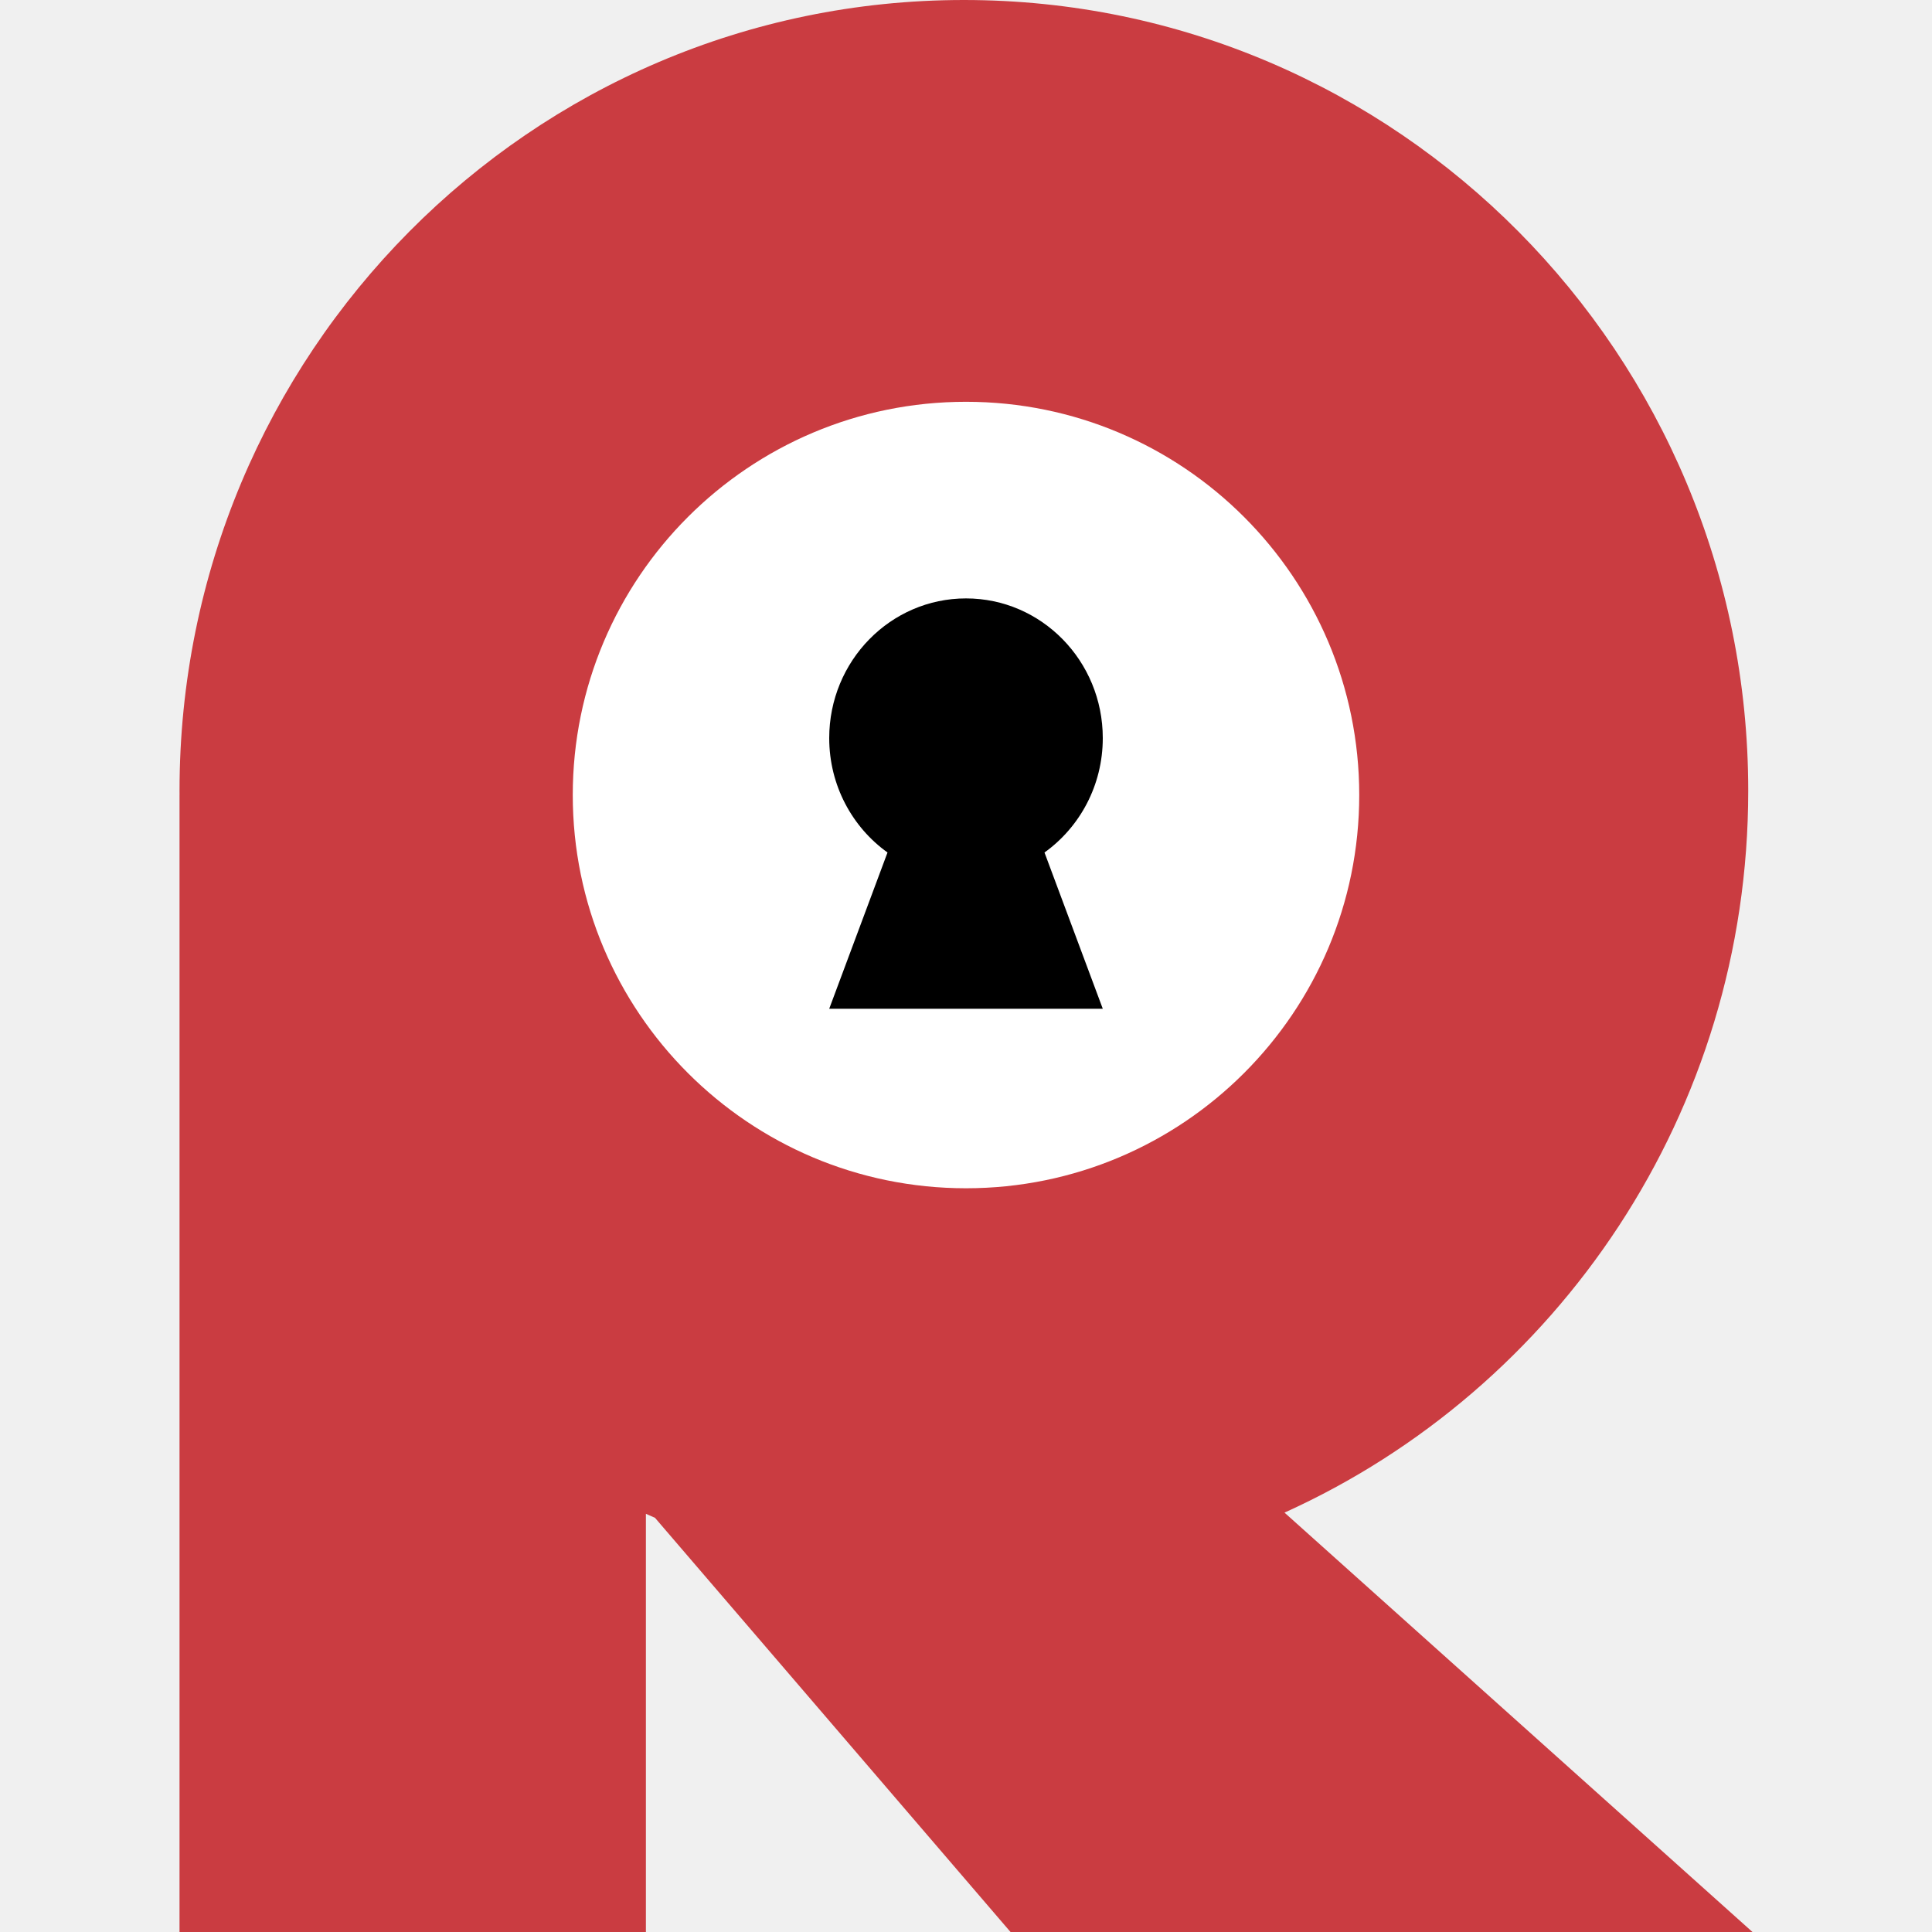
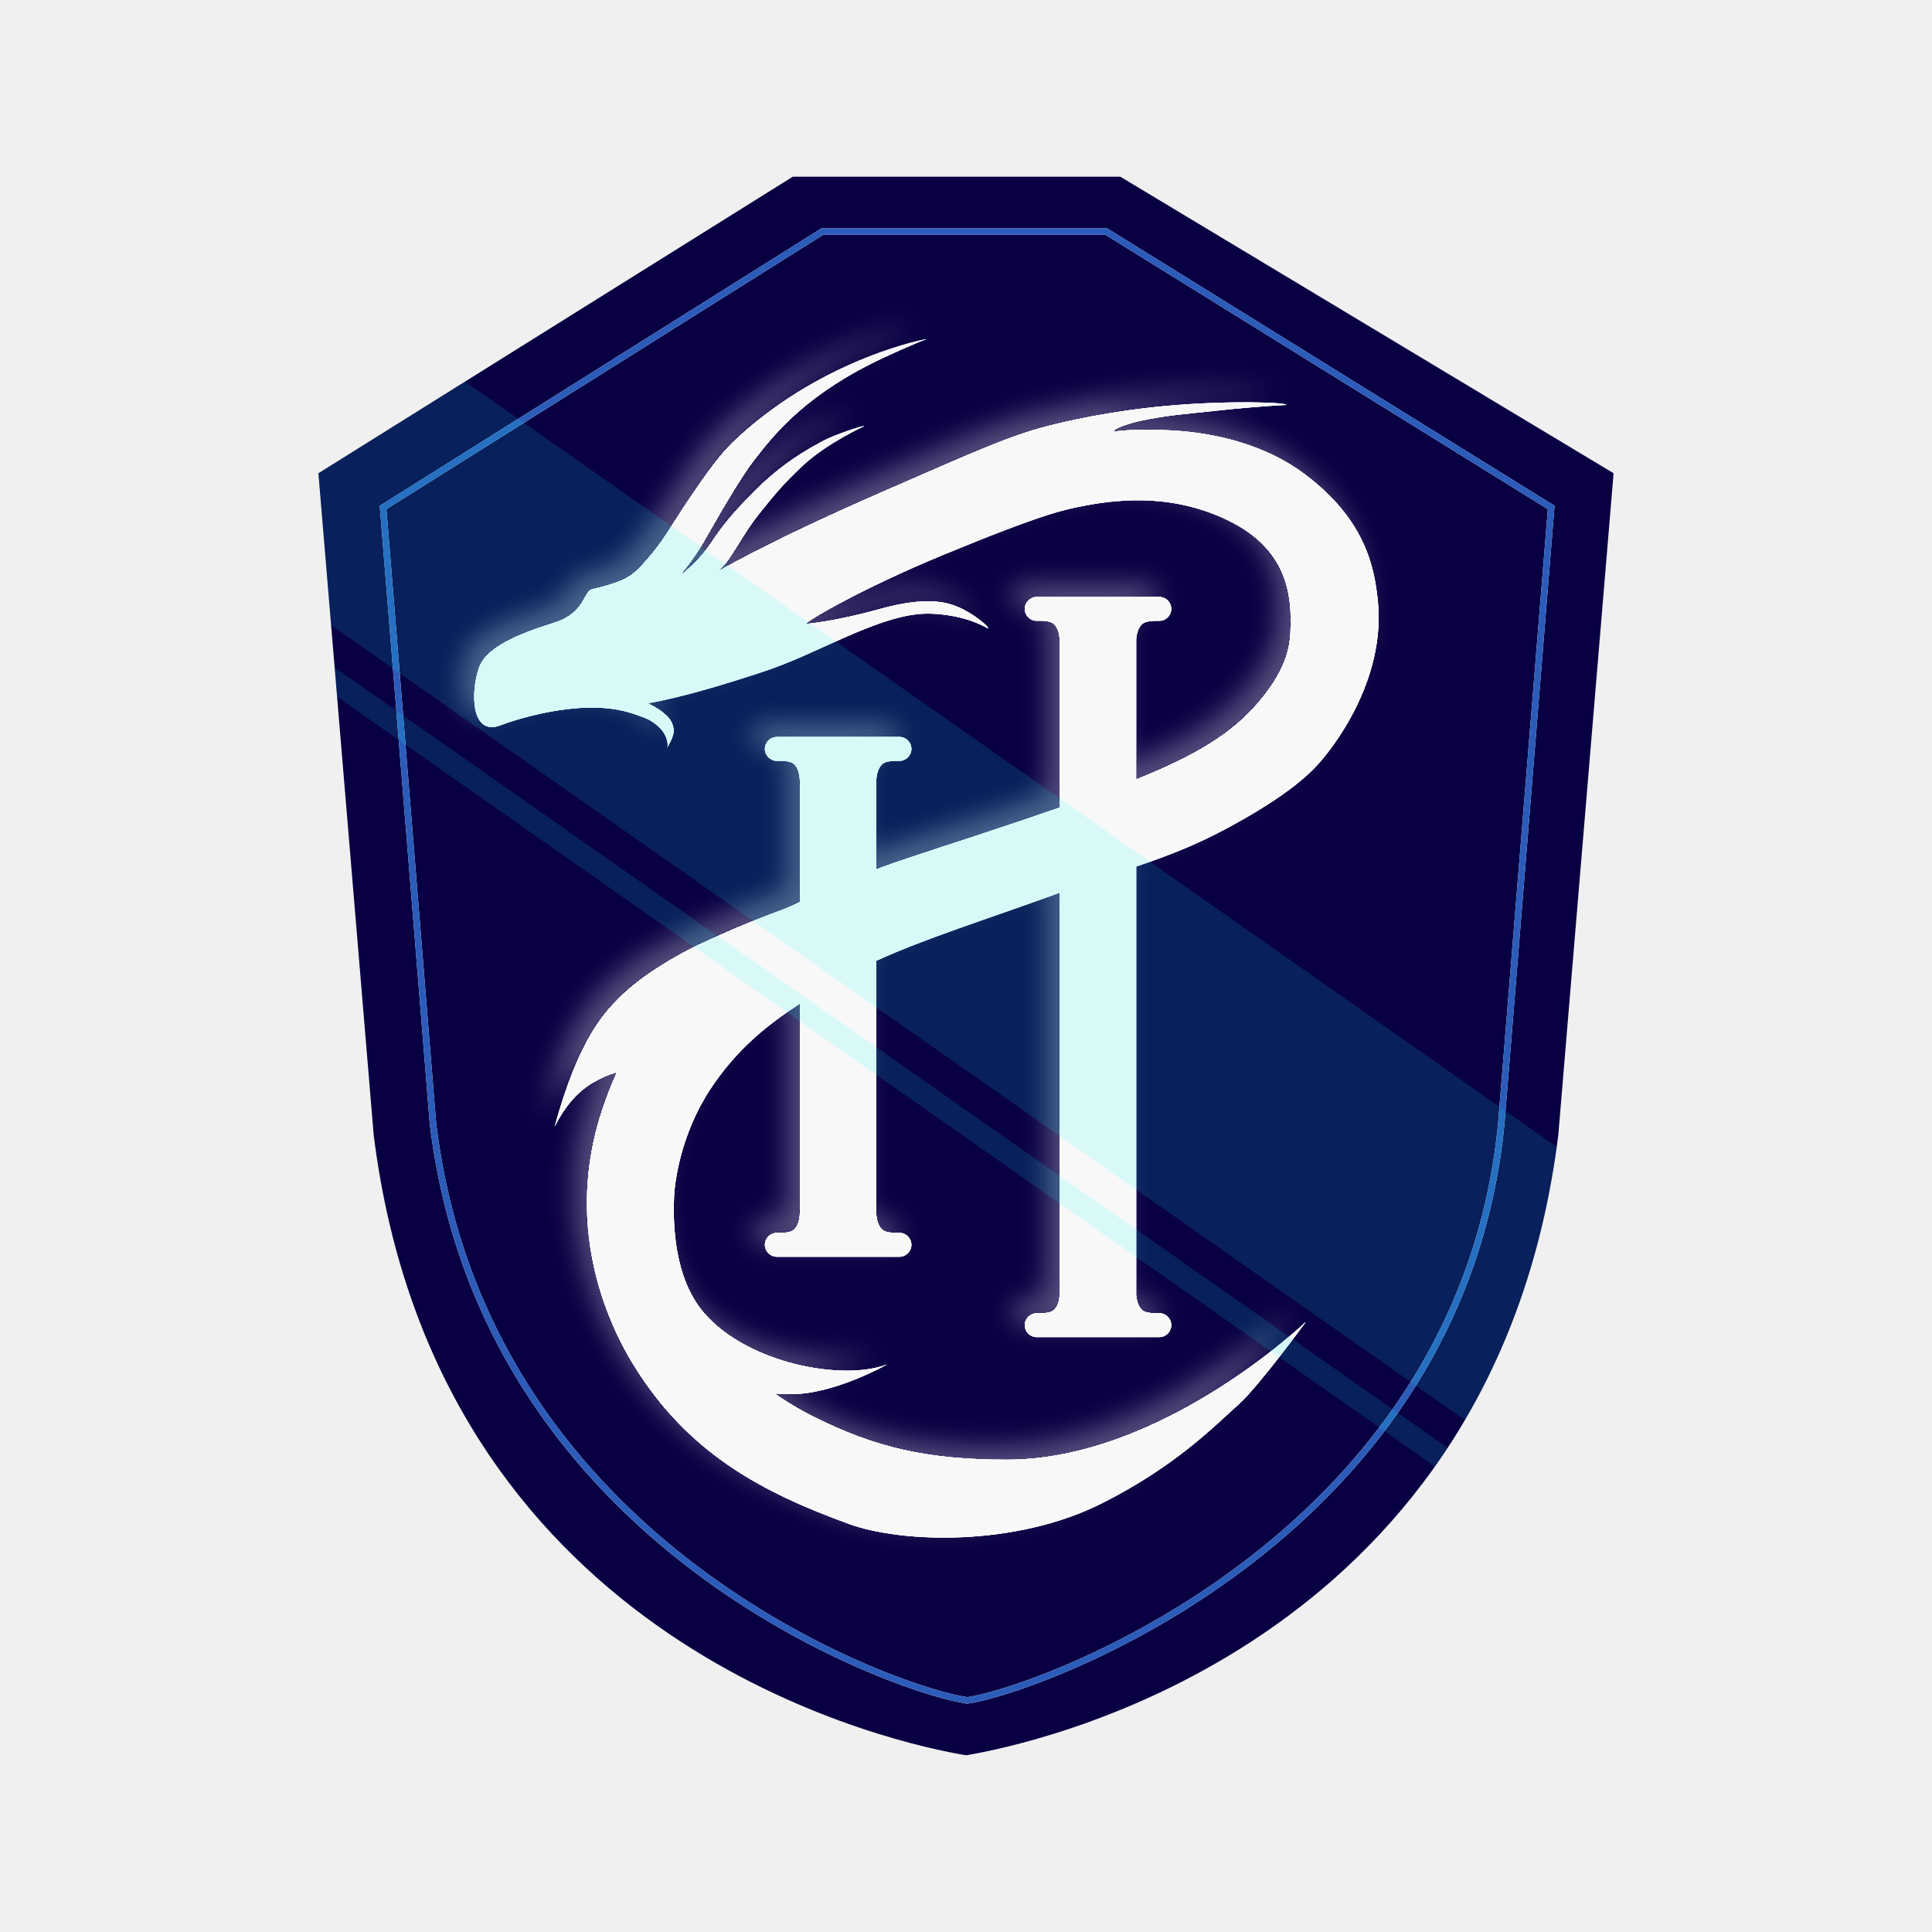
- <svg xmlns="http://www.w3.org/2000/svg" width="256" height="256" viewBox="0 0 256 256" fill="none">
-   <path d="M127.719 0C185.119 0 231.65 46.911 231.65 104.778C231.65 147.387 206.422 184.055 170.203 200.43L232.213 256H133.899L86.789 201.117C86.386 200.943 85.985 200.766 85.585 200.587V256H23.788V105.345H23.791C23.791 105.156 23.788 104.967 23.788 104.778C23.788 46.911 70.32 0 127.719 0Z" fill="#CA3C41" />
-   <path d="M128 157.451C156.777 157.451 180.106 134.122 180.106 105.345C180.106 76.568 156.777 53.239 128 53.239C99.222 53.239 75.894 76.568 75.894 105.345C75.894 134.122 99.222 157.451 128 157.451Z" fill="white" />
-   <path d="M128 79.292C138.01 79.292 146.124 87.579 146.124 97.802C146.124 104.071 143.07 109.612 138.401 112.96L146.124 133.664H109.876L117.599 112.96C112.929 109.612 109.876 104.071 109.876 97.802C109.876 87.579 117.991 79.292 128 79.292Z" fill="black" />
+ <svg xmlns="http://www.w3.org/2000/svg" width="3000" height="3000" viewBox="0 0 3000 3000" fill="none">
+   <path d="M1739.61 274.39H1488.09H1231.01L494.43 734.86L580.29 1762.57C676.74 2535.55 1352.12 2698.43 1488.09 2723.51L1500 2725.6L1511.91 2723.51C1647.88 2698.43 2323.26 2535.55 2419.71 1762.57L2505.57 734.86L1739.61 274.39Z" fill="#090043" />
+   <mask id="mask0_36_236" style="mask-type:alpha" maskUnits="userSpaceOnUse" x="494" y="274" width="2012" height="2452">
+     <path d="M1739.61 274.39H1488.09H1231.01L494.43 734.86L580.29 1762.57C676.74 2535.55 1352.12 2698.43 1488.09 2723.51L1500 2725.6L1511.91 2723.51C1647.88 2698.43 2323.26 2535.55 2419.71 1762.57L2505.57 734.86L1739.61 274.39Z" fill="black" />
+   </mask>
+   <g mask="url(#mask0_36_236)">
+     <path d="M1717.86 359.57H1491.02H1276.89L594.869 788.04L672.309 1744.33C749.909 2389 1368.4 2615.15 1491.03 2638.49L1501.77 2640.44L1512.51 2638.49C1635.14 2615.15 2269.57 2379.81 2331.23 1744.33L2408.67 788.04L1717.87 359.57H1717.86Z" stroke="white" stroke-width="10" stroke-miterlimit="10" />
+     <path d="M1717.86 359.57H1491.02H1276.89L594.869 788.04L672.309 1744.33C749.909 2389 1368.4 2615.15 1491.03 2638.49L1501.77 2640.44L1512.51 2638.49C1635.14 2615.15 2269.57 2379.81 2331.23 1744.33L2408.67 788.04L1717.87 359.57H1717.86Z" stroke="#2C5CB9" stroke-width="10" stroke-miterlimit="10" />
+     <path d="M2139.54 933.63C2134.22 879.53 2119.35 806.64 2026.73 736.71C1944.83 674.88 1842.59 669.63 1817.51 668.18C1760.07 664.87 1729.3 670.12 1729.3 670.12C1728.73 666.13 1752.09 656.79 1782.76 651.17C1820.68 644.21 1834.36 643.68 1890.65 637.56C1957.78 630.26 1997.57 628.81 1997.57 628.81C1997.4 624.77 1907.22 621.49 1810.95 630.27C1721.55 638.42 1654 654.51 1628.7 660.89C1567.05 676.43 1510.51 702.51 1374.61 761.61C1185.96 843.65 1112.87 888.69 1115.65 886.43C1119.54 883.27 1126.6 875.81 1131.44 868.85C1145.21 849.09 1161.01 819.66 1179.88 796.6C1197.38 775.22 1212.39 754.52 1248.24 721.51C1284.93 687.73 1341.79 661.73 1341.79 661.73C1340.66 660.27 1295.46 675.09 1276.67 685.3C1249.92 699.83 1235.15 709.59 1223.38 718.14C1196.49 737.67 1175.82 757.82 1164.65 769.38C1138.08 796.88 1123.82 813.06 1103.41 843.58C1086.08 869.5 1064.37 887 1055.89 893.62C1055.89 893.62 1076.07 870.9 1093.21 841.07C1111.37 809.46 1147.48 744.76 1171.94 713.5C1198.18 679.97 1242.65 620.92 1349.81 566.24C1375.95 552.91 1426.52 530.6 1438.02 526.87C1442.73 525.34 1282.74 553.84 1146.42 678.5C1121.92 700.9 1103.9 723.46 1061.13 787.85C1039.4 820.56 1028.55 841.62 1003.53 869.71C983.36 892.35 975.38 901.71 919.71 914.7C905.13 918.1 909.04 951 861.39 966.46C825.43 978.12 757.34 999.09 744.02 1035.71C730.41 1073.13 730.32 1145.89 779.16 1125.48C779.16 1125.48 822.52 1108.51 878.77 1101.41C935.67 1094.24 968.4 1103.21 984.18 1108.61C1002.71 1114.96 1012.93 1117.88 1026.35 1132.19C1036.07 1142.56 1038.19 1157.23 1036.07 1161.03C1043.85 1147.1 1047.1 1138.99 1045.79 1130.9C1043.52 1116.92 1034.97 1110.95 1028.62 1105.63C1021.87 1099.98 1006.54 1092.09 1006.54 1092.09C1044.93 1084.8 1090.15 1074.05 1180.69 1044.46C1229.29 1028.57 1265.74 1009.95 1313.37 989.06C1397.02 952.36 1428.86 950.58 1462.08 954.07C1508.2 958.91 1534.2 976.02 1534.2 976.02C1535.87 972.42 1509.87 951.84 1487.94 942.61C1470 935.06 1438.36 925.51 1365.37 945.81C1294.83 965.42 1252.13 968.65 1252.13 968.65C1250.78 965.45 1337.42 914.17 1464.33 861.73C1622.88 796.22 1654.67 791.03 1681.18 785.8C1751.87 771.84 1826.48 771.21 1900.85 805.24C1988.43 845.32 2005.95 908.1 2003.94 972.52C2003.23 995.33 2003.4 1032.61 1953.4 1091.1C1910.96 1140.74 1853.21 1174.31 1764.29 1210V992.61C1764.9 985.49 1767 974.86 1773.83 968.87C1778.12 965.1 1786.87 964.21 1792.22 964.03H1800.15C1810.42 964.03 1818.74 955.7 1818.74 945.44C1818.74 935.18 1810.41 926.85 1800.15 926.85H1609.74C1599.47 926.85 1591.15 935.18 1591.15 945.44C1591.15 955.7 1599.48 964.03 1609.74 964.03H1617.67C1623.02 964.21 1631.78 965.1 1636.06 968.87C1646.97 978.46 1645.39 999.88 1645.39 999.88C1645.45 999.88 1645.52 999.85 1645.59 999.83V1253.63C1635.72 1257.06 1625.58 1260.55 1615.15 1264.12C1483.78 1309.11 1420.31 1327.38 1360.77 1349.56V1210.04C1361.38 1202.92 1363.48 1192.29 1370.31 1186.3C1374.6 1182.53 1383.35 1181.64 1388.7 1181.46H1396.63C1406.9 1181.46 1415.22 1173.13 1415.22 1162.87C1415.22 1152.61 1406.89 1144.28 1396.63 1144.28H1206.22C1195.95 1144.28 1187.63 1152.61 1187.63 1162.87C1187.63 1173.13 1195.96 1181.46 1206.22 1181.46H1214.15C1219.5 1181.64 1228.25 1182.53 1232.54 1186.3C1243.45 1195.89 1241.87 1217.31 1241.87 1217.31C1241.93 1217.31 1242 1217.28 1242.07 1217.26V1400.49C1235.24 1403.59 1228.63 1406.61 1222.23 1409.58C1174.3 1427.34 1140.26 1441.01 1082.14 1467.96C1046.49 1485.37 995.12 1515.19 960.44 1550.16C936.79 1574.01 897.75 1615.77 861.3 1749.18C877.06 1718.74 895.42 1696.46 919.82 1681.8C931.64 1674.7 944.27 1669.15 957.56 1665.19C949.33 1683.35 941.6 1702.99 934.6 1724.23C875.76 1902.82 941.57 2051.21 983.44 2119.19C1068.24 2256.87 1183.22 2317.31 1318.16 2366.38C1399.98 2396.13 1577.15 2402.26 1712.37 2333.65C1826.17 2275.91 1884.95 2215.09 1923.61 2180.43C1954.96 2152.32 2027.74 2052.5 2027.74 2052.5C2027.74 2052.5 1804.36 2266.47 1563.65 2266.47C1438.81 2266.47 1359.15 2247.49 1262.99 2199.53C1253.77 2194.93 1231.08 2183.2 1203.7 2164.17C1211.07 2164.44 1218.84 2164.65 1227.07 2164.78C1294.49 2165.88 1377.48 2118.68 1377.48 2118.68C1308.62 2144.9 1161.89 2117.33 1093.82 2039.28C1046.9 1985.48 1043.91 1900.47 1047.2 1849.45C1055.57 1770.51 1088.12 1714.02 1101.79 1693.11C1143.64 1629.12 1191.59 1591.3 1242.08 1558.63V1878.52C1242.01 1878.5 1241.94 1878.47 1241.88 1878.47C1241.88 1878.47 1243.46 1899.9 1232.55 1909.48C1228.26 1913.25 1219.51 1914.14 1214.16 1914.32H1206.23C1195.96 1914.32 1187.64 1922.65 1187.64 1932.91C1187.64 1943.17 1195.97 1951.5 1206.23 1951.5H1396.64C1406.91 1951.5 1415.23 1943.17 1415.23 1932.91C1415.23 1922.65 1406.9 1914.32 1396.64 1914.32H1388.71C1383.36 1914.14 1374.61 1913.25 1370.32 1909.48C1363.49 1903.48 1361.4 1892.86 1360.78 1885.74V1491.84C1434.96 1458.05 1523.57 1430.18 1641.47 1387.77C1642.86 1387.27 1644.22 1386.78 1645.6 1386.29V2003.29C1645.53 2003.27 1645.46 2003.24 1645.4 2003.24C1645.4 2003.24 1646.98 2024.67 1636.07 2034.25C1631.78 2038.02 1623.03 2038.91 1617.68 2039.09H1609.75C1599.48 2039.09 1591.16 2047.42 1591.16 2057.68C1591.16 2067.94 1599.49 2076.27 1609.75 2076.27H1800.16C1810.43 2076.27 1818.75 2067.94 1818.75 2057.68C1818.75 2047.42 1810.42 2039.09 1800.16 2039.09H1792.23C1786.88 2038.91 1778.13 2038.02 1773.84 2034.25C1767.01 2028.25 1764.92 2017.63 1764.3 2010.51V1345.55C1822.52 1325.65 1867.38 1308.41 1931.06 1271.86C2004.81 1229.54 2032.44 1201.96 2044.78 1188.75C2068.29 1163.61 2151.8 1058.31 2139.55 933.6L2139.54 933.63Z" fill="white" />
+     <g filter="url(#filter0_d_36_236)">
+       <path d="M2139.54 933.63C2134.22 879.53 2119.35 806.64 2026.73 736.71C1944.83 674.88 1842.59 669.63 1817.51 668.18C1760.07 664.87 1729.3 670.12 1729.3 670.12C1728.73 666.13 1752.09 656.79 1782.76 651.17C1820.68 644.21 1834.36 643.68 1890.65 637.56C1957.78 630.26 1997.57 628.81 1997.57 628.81C1997.4 624.77 1907.22 621.49 1810.95 630.27C1721.55 638.42 1654 654.51 1628.7 660.89C1567.05 676.43 1510.51 702.51 1374.61 761.61C1185.96 843.65 1112.87 888.69 1115.65 886.43C1119.54 883.27 1126.6 875.81 1131.44 868.85C1145.21 849.09 1161.01 819.66 1179.88 796.6C1197.38 775.22 1212.39 754.52 1248.24 721.51C1284.93 687.73 1341.79 661.73 1341.79 661.73C1340.66 660.27 1295.46 675.09 1276.67 685.3C1249.92 699.83 1235.15 709.59 1223.38 718.14C1196.49 737.67 1175.82 757.82 1164.65 769.38C1138.08 796.88 1123.82 813.06 1103.41 843.58C1086.08 869.5 1064.37 887 1055.89 893.62C1055.89 893.62 1076.07 870.9 1093.21 841.07C1111.37 809.46 1147.48 744.76 1171.94 713.5C1198.18 679.97 1242.65 620.92 1349.81 566.24C1375.95 552.91 1426.52 530.6 1438.02 526.87C1442.73 525.34 1282.74 553.84 1146.42 678.5C1121.92 700.9 1103.9 723.46 1061.13 787.85C1039.4 820.56 1028.55 841.62 1003.53 869.71C983.36 892.35 975.38 901.71 919.71 914.7C905.13 918.1 909.04 951 861.39 966.46C825.43 978.12 757.34 999.09 744.02 1035.71C730.41 1073.13 730.32 1145.89 779.16 1125.48C779.16 1125.48 822.52 1108.51 878.77 1101.41C935.67 1094.24 968.4 1103.21 984.18 1108.61C1002.71 1114.96 1012.93 1117.88 1026.35 1132.19C1036.07 1142.56 1038.19 1157.23 1036.07 1161.03C1043.85 1147.1 1047.1 1138.99 1045.79 1130.9C1043.52 1116.92 1034.97 1110.95 1028.62 1105.63C1021.87 1099.98 1006.54 1092.09 1006.54 1092.09C1044.93 1084.8 1090.15 1074.05 1180.69 1044.46C1229.29 1028.57 1265.74 1009.95 1313.37 989.06C1397.02 952.36 1428.86 950.58 1462.08 954.07C1508.2 958.91 1534.2 976.02 1534.2 976.02C1535.87 972.42 1509.87 951.84 1487.94 942.61C1470 935.06 1438.36 925.51 1365.37 945.81C1294.83 965.42 1252.13 968.65 1252.13 968.65C1250.78 965.45 1337.42 914.17 1464.33 861.73C1622.88 796.22 1654.67 791.03 1681.18 785.8C1751.87 771.84 1826.48 771.21 1900.85 805.24C1988.43 845.32 2005.95 908.1 2003.94 972.52C2003.23 995.33 2003.4 1032.61 1953.4 1091.1C1910.96 1140.74 1853.21 1174.31 1764.29 1210V992.61C1764.9 985.49 1767 974.86 1773.83 968.87C1778.12 965.1 1786.87 964.21 1792.22 964.03H1800.15C1810.42 964.03 1818.74 955.7 1818.74 945.44C1818.74 935.18 1810.41 926.85 1800.15 926.85H1609.74C1599.47 926.85 1591.15 935.18 1591.15 945.44C1591.15 955.7 1599.48 964.03 1609.74 964.03H1617.67C1623.02 964.21 1631.78 965.1 1636.06 968.87C1646.97 978.46 1645.39 999.88 1645.39 999.88C1645.45 999.88 1645.52 999.85 1645.59 999.83V1253.63C1635.72 1257.06 1625.58 1260.55 1615.15 1264.12C1483.78 1309.11 1420.31 1327.38 1360.77 1349.56V1210.04C1361.38 1202.92 1363.48 1192.29 1370.31 1186.3C1374.6 1182.53 1383.35 1181.64 1388.7 1181.46H1396.63C1406.9 1181.46 1415.22 1173.13 1415.22 1162.87C1415.22 1152.61 1406.89 1144.28 1396.63 1144.28H1206.22C1195.95 1144.28 1187.63 1152.61 1187.63 1162.87C1187.63 1173.13 1195.96 1181.46 1206.22 1181.46H1214.15C1219.5 1181.64 1228.25 1182.53 1232.54 1186.3C1243.45 1195.89 1241.87 1217.31 1241.87 1217.31C1241.93 1217.31 1242 1217.28 1242.07 1217.26V1400.49C1235.24 1403.59 1228.63 1406.61 1222.23 1409.58C1174.3 1427.34 1140.26 1441.01 1082.14 1467.96C1046.49 1485.37 995.12 1515.19 960.44 1550.16C936.79 1574.01 897.75 1615.77 861.3 1749.18C877.06 1718.74 895.42 1696.46 919.82 1681.8C931.64 1674.7 944.27 1669.15 957.56 1665.19C949.33 1683.35 941.6 1702.99 934.6 1724.23C875.76 1902.82 941.57 2051.21 983.44 2119.19C1068.24 2256.87 1183.22 2317.31 1318.16 2366.38C1399.98 2396.13 1577.15 2402.26 1712.37 2333.65C1826.17 2275.91 1884.95 2215.09 1923.61 2180.43C1954.96 2152.32 2027.74 2052.5 2027.74 2052.5C2027.74 2052.5 1804.36 2266.47 1563.65 2266.47C1438.81 2266.47 1359.15 2247.49 1262.99 2199.53C1253.77 2194.93 1231.08 2183.2 1203.7 2164.17C1211.07 2164.44 1218.84 2164.65 1227.07 2164.78C1294.49 2165.88 1377.48 2118.68 1377.48 2118.68C1308.62 2144.9 1161.89 2117.33 1093.82 2039.28C1046.9 1985.48 1043.91 1900.47 1047.2 1849.45C1055.57 1770.51 1088.12 1714.02 1101.79 1693.11C1143.64 1629.12 1191.59 1591.3 1242.08 1558.63V1878.52C1242.01 1878.5 1241.94 1878.47 1241.88 1878.47C1241.88 1878.47 1243.46 1899.9 1232.55 1909.48C1228.26 1913.25 1219.51 1914.14 1214.16 1914.32H1206.23C1195.96 1914.32 1187.64 1922.65 1187.64 1932.91C1187.64 1943.17 1195.97 1951.5 1206.23 1951.5H1396.64C1406.91 1951.5 1415.23 1943.17 1415.23 1932.91C1415.23 1922.65 1406.9 1914.32 1396.64 1914.32H1388.71C1383.36 1914.14 1374.61 1913.25 1370.32 1909.48C1363.49 1903.48 1361.4 1892.86 1360.78 1885.74V1491.84C1434.96 1458.05 1523.57 1430.18 1641.47 1387.77C1642.86 1387.27 1644.22 1386.78 1645.6 1386.29V2003.29C1645.53 2003.27 1645.46 2003.24 1645.4 2003.24C1645.4 2003.24 1646.98 2024.67 1636.07 2034.25C1631.78 2038.02 1623.03 2038.91 1617.68 2039.09H1609.75C1599.48 2039.09 1591.16 2047.42 1591.16 2057.68C1591.16 2067.94 1599.49 2076.27 1609.75 2076.27H1800.16C1810.43 2076.27 1818.75 2067.94 1818.75 2057.68C1818.75 2047.42 1810.42 2039.09 1800.16 2039.09H1792.23C1786.88 2038.91 1778.13 2038.02 1773.84 2034.25C1767.01 2028.25 1764.92 2017.63 1764.3 2010.51V1345.55C1822.52 1325.65 1867.38 1308.41 1931.06 1271.86C2004.81 1229.54 2032.44 1201.96 2044.78 1188.75C2068.29 1163.61 2151.8 1058.31 2139.55 933.6L2139.54 933.63Z" fill="white" />
+     </g>
+     <path d="M2139.54 933.63C2134.22 879.53 2119.35 806.64 2026.73 736.71C1944.83 674.88 1842.59 669.63 1817.51 668.18C1760.07 664.87 1729.3 670.12 1729.3 670.12C1728.73 666.13 1752.09 656.79 1782.76 651.17C1820.68 644.21 1834.36 643.68 1890.65 637.56C1957.78 630.26 1997.57 628.81 1997.57 628.81C1997.4 624.77 1907.22 621.49 1810.95 630.27C1721.55 638.42 1654 654.51 1628.7 660.89C1567.05 676.43 1510.51 702.51 1374.61 761.61C1185.96 843.65 1112.87 888.69 1115.65 886.43C1119.54 883.27 1126.6 875.81 1131.44 868.85C1145.21 849.09 1161.01 819.66 1179.88 796.6C1197.38 775.22 1212.39 754.52 1248.24 721.51C1284.93 687.73 1341.79 661.73 1341.79 661.73C1340.66 660.27 1295.46 675.09 1276.67 685.3C1249.92 699.83 1235.15 709.59 1223.38 718.14C1196.49 737.67 1175.82 757.82 1164.65 769.38C1138.08 796.88 1123.82 813.06 1103.41 843.58C1086.08 869.5 1064.37 887 1055.89 893.62C1055.89 893.62 1076.07 870.9 1093.21 841.07C1111.37 809.46 1147.48 744.76 1171.94 713.5C1198.18 679.97 1242.65 620.92 1349.81 566.24C1375.95 552.91 1426.52 530.6 1438.02 526.87C1442.73 525.34 1282.74 553.84 1146.42 678.5C1121.92 700.9 1103.9 723.46 1061.13 787.85C1039.4 820.56 1028.55 841.62 1003.53 869.71C983.36 892.35 975.38 901.71 919.71 914.7C905.13 918.1 909.04 951 861.39 966.46C825.43 978.12 757.34 999.09 744.02 1035.71C730.41 1073.13 730.32 1145.89 779.16 1125.48C779.16 1125.48 822.52 1108.51 878.77 1101.41C935.67 1094.24 968.4 1103.21 984.18 1108.61C1002.71 1114.96 1012.93 1117.88 1026.35 1132.19C1036.07 1142.56 1038.19 1157.23 1036.07 1161.03C1043.85 1147.1 1047.1 1138.99 1045.79 1130.9C1043.52 1116.92 1034.97 1110.95 1028.62 1105.63C1021.87 1099.98 1006.54 1092.09 1006.54 1092.09C1044.93 1084.8 1090.15 1074.05 1180.69 1044.46C1229.29 1028.57 1265.74 1009.95 1313.37 989.06C1397.02 952.36 1428.86 950.58 1462.08 954.07C1508.2 958.91 1534.2 976.02 1534.2 976.02C1535.87 972.42 1509.87 951.84 1487.94 942.61C1470 935.06 1438.36 925.51 1365.37 945.81C1294.83 965.42 1252.13 968.65 1252.13 968.65C1250.78 965.45 1337.42 914.17 1464.33 861.73C1622.88 796.22 1654.67 791.03 1681.18 785.8C1751.87 771.84 1826.48 771.21 1900.85 805.24C1988.43 845.32 2005.95 908.1 2003.94 972.52C2003.23 995.33 2003.4 1032.61 1953.4 1091.1C1910.96 1140.74 1853.21 1174.31 1764.29 1210V992.61C1764.9 985.49 1767 974.86 1773.83 968.87C1778.12 965.1 1786.87 964.21 1792.22 964.03H1800.15C1810.42 964.03 1818.74 955.7 1818.74 945.44C1818.74 935.18 1810.41 926.85 1800.15 926.85H1609.74C1599.47 926.85 1591.15 935.18 1591.15 945.44C1591.15 955.7 1599.48 964.03 1609.74 964.03H1617.67C1623.02 964.21 1631.78 965.1 1636.06 968.87C1646.97 978.46 1645.39 999.88 1645.39 999.88C1645.45 999.88 1645.52 999.85 1645.59 999.83V1253.63C1635.72 1257.06 1625.58 1260.55 1615.15 1264.12C1483.78 1309.11 1420.31 1327.38 1360.77 1349.56V1210.04C1361.38 1202.92 1363.48 1192.29 1370.31 1186.3C1374.6 1182.53 1383.35 1181.64 1388.7 1181.46H1396.63C1406.9 1181.46 1415.22 1173.13 1415.22 1162.87C1415.22 1152.61 1406.89 1144.28 1396.63 1144.28H1206.22C1195.95 1144.28 1187.63 1152.61 1187.63 1162.87C1187.63 1173.13 1195.96 1181.46 1206.22 1181.46H1214.15C1219.5 1181.64 1228.25 1182.53 1232.54 1186.3C1243.45 1195.89 1241.87 1217.31 1241.87 1217.31C1241.93 1217.31 1242 1217.28 1242.07 1217.26V1400.49C1235.24 1403.59 1228.63 1406.61 1222.23 1409.58C1174.3 1427.34 1140.26 1441.01 1082.14 1467.96C1046.49 1485.37 995.12 1515.19 960.44 1550.16C936.79 1574.01 897.75 1615.77 861.3 1749.18C877.06 1718.74 895.42 1696.46 919.82 1681.8C931.64 1674.7 944.27 1669.15 957.56 1665.19C949.33 1683.35 941.6 1702.99 934.6 1724.23C875.76 1902.82 941.57 2051.21 983.44 2119.19C1068.24 2256.87 1183.22 2317.31 1318.16 2366.38C1399.98 2396.13 1577.15 2402.26 1712.37 2333.65C1826.17 2275.91 1884.95 2215.09 1923.61 2180.43C1954.96 2152.32 2027.74 2052.5 2027.74 2052.5C2027.74 2052.5 1804.36 2266.47 1563.65 2266.47C1438.81 2266.47 1359.15 2247.49 1262.99 2199.53C1253.77 2194.93 1231.08 2183.2 1203.7 2164.17C1211.07 2164.44 1218.84 2164.65 1227.07 2164.78C1294.49 2165.88 1377.48 2118.68 1377.48 2118.68C1308.62 2144.9 1161.89 2117.33 1093.82 2039.28C1046.9 1985.48 1043.91 1900.47 1047.2 1849.45C1055.57 1770.51 1088.12 1714.02 1101.79 1693.11C1143.64 1629.12 1191.59 1591.3 1242.08 1558.63V1878.52C1242.01 1878.5 1241.94 1878.47 1241.88 1878.47C1241.88 1878.47 1243.46 1899.9 1232.55 1909.48C1228.26 1913.25 1219.51 1914.14 1214.16 1914.32H1206.23C1195.96 1914.32 1187.64 1922.65 1187.64 1932.91C1187.64 1943.17 1195.97 1951.5 1206.23 1951.5H1396.64C1406.91 1951.5 1415.23 1943.17 1415.23 1932.91C1415.23 1922.65 1406.9 1914.32 1396.64 1914.32H1388.71C1383.36 1914.14 1374.61 1913.25 1370.32 1909.48C1363.49 1903.48 1361.4 1892.86 1360.78 1885.74V1491.84C1434.96 1458.05 1523.57 1430.18 1641.47 1387.77C1642.86 1387.27 1644.22 1386.78 1645.6 1386.29V2003.29C1645.53 2003.27 1645.46 2003.24 1645.4 2003.24C1645.4 2003.24 1646.98 2024.67 1636.07 2034.25C1631.78 2038.02 1623.03 2038.91 1617.68 2039.09H1609.75C1599.48 2039.09 1591.16 2047.42 1591.16 2057.68C1591.16 2067.94 1599.49 2076.27 1609.75 2076.27H1800.16C1810.43 2076.27 1818.75 2067.94 1818.75 2057.68C1818.75 2047.42 1810.42 2039.09 1800.16 2039.09H1792.23C1786.88 2038.91 1778.13 2038.02 1773.84 2034.25C1767.01 2028.25 1764.92 2017.63 1764.3 2010.51V1345.55C1822.52 1325.65 1867.38 1308.41 1931.06 1271.86C2004.81 1229.54 2032.44 1201.96 2044.78 1188.75C2068.29 1163.61 2151.8 1058.31 2139.55 933.6L2139.54 933.63Z" fill="#F8F8F8" />
+     <g style="mix-blend-mode:plus-lighter" opacity="0.5">
+       <g style="mix-blend-mode:hard-light" opacity="0.5">
+         <rect x="540.328" y="465" width="2593.5" height="429.089" transform="rotate(35.0346 540.328 465)" fill="#00FFFF" fill-opacity="0.5" />
+       </g>
+       <g style="mix-blend-mode:hard-light" opacity="0.5">
+         <rect x="317.535" y="894.773" width="2593.5" height="35" transform="rotate(35.0346 317.535 894.773)" fill="#00FFFF" fill-opacity="0.5" />
+       </g>
+     </g>
+   </g>
+   <defs>
+     <filter id="filter0_d_36_236" x="676.215" y="466.812" width="1484.55" height="1940.78" filterUnits="userSpaceOnUse" color-interpolation-filters="sRGB">
+       <feFlood flood-opacity="0" result="BackgroundImageFix" />
+       <feColorMatrix in="SourceAlpha" type="matrix" values="0 0 0 0 0 0 0 0 0 0 0 0 0 0 0 0 0 0 127 0" result="hardAlpha" />
+       <feOffset dx="-20" dy="-20" />
+       <feGaussianBlur stdDeviation="20" />
+       <feComposite in2="hardAlpha" operator="out" />
+       <feColorMatrix type="matrix" values="0 0 0 0 1 0 0 0 0 1 0 0 0 0 1 0 0 0 0.3 0" />
+       <feBlend mode="normal" in2="BackgroundImageFix" result="effect1_dropShadow_36_236" />
+       <feBlend mode="normal" in="SourceGraphic" in2="effect1_dropShadow_36_236" result="shape" />
+     </filter>
+   </defs>
</svg>
